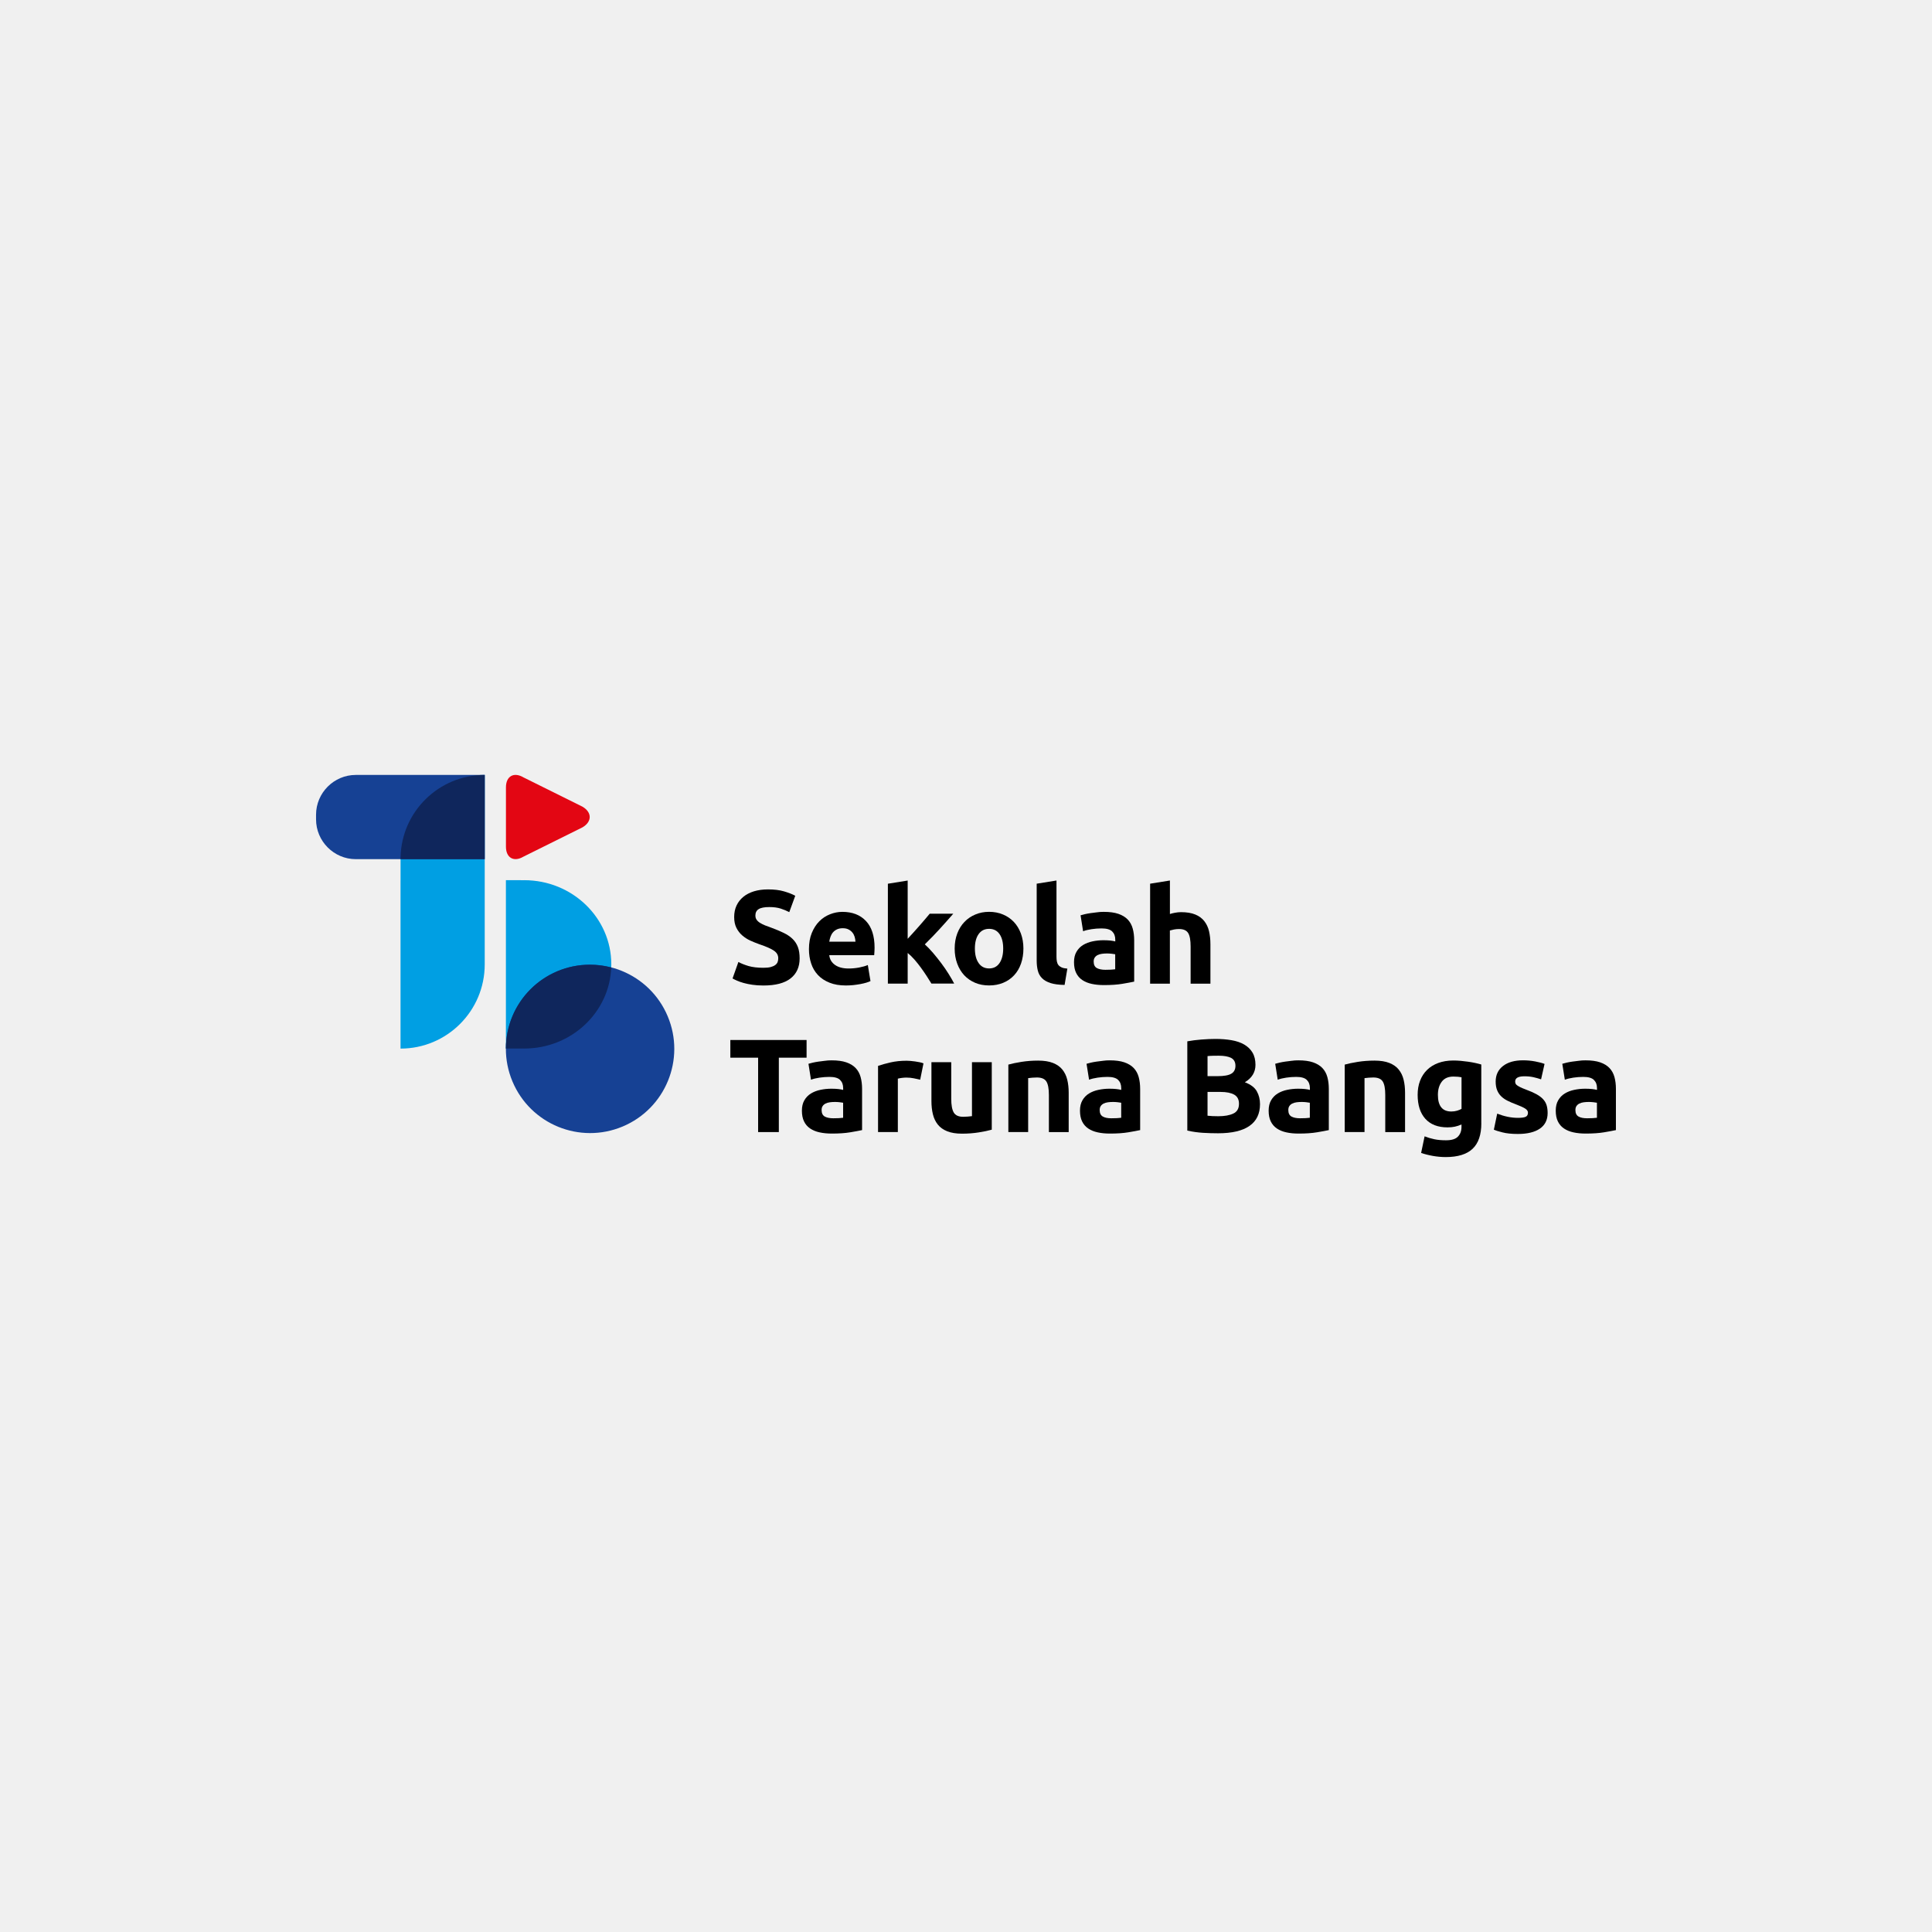
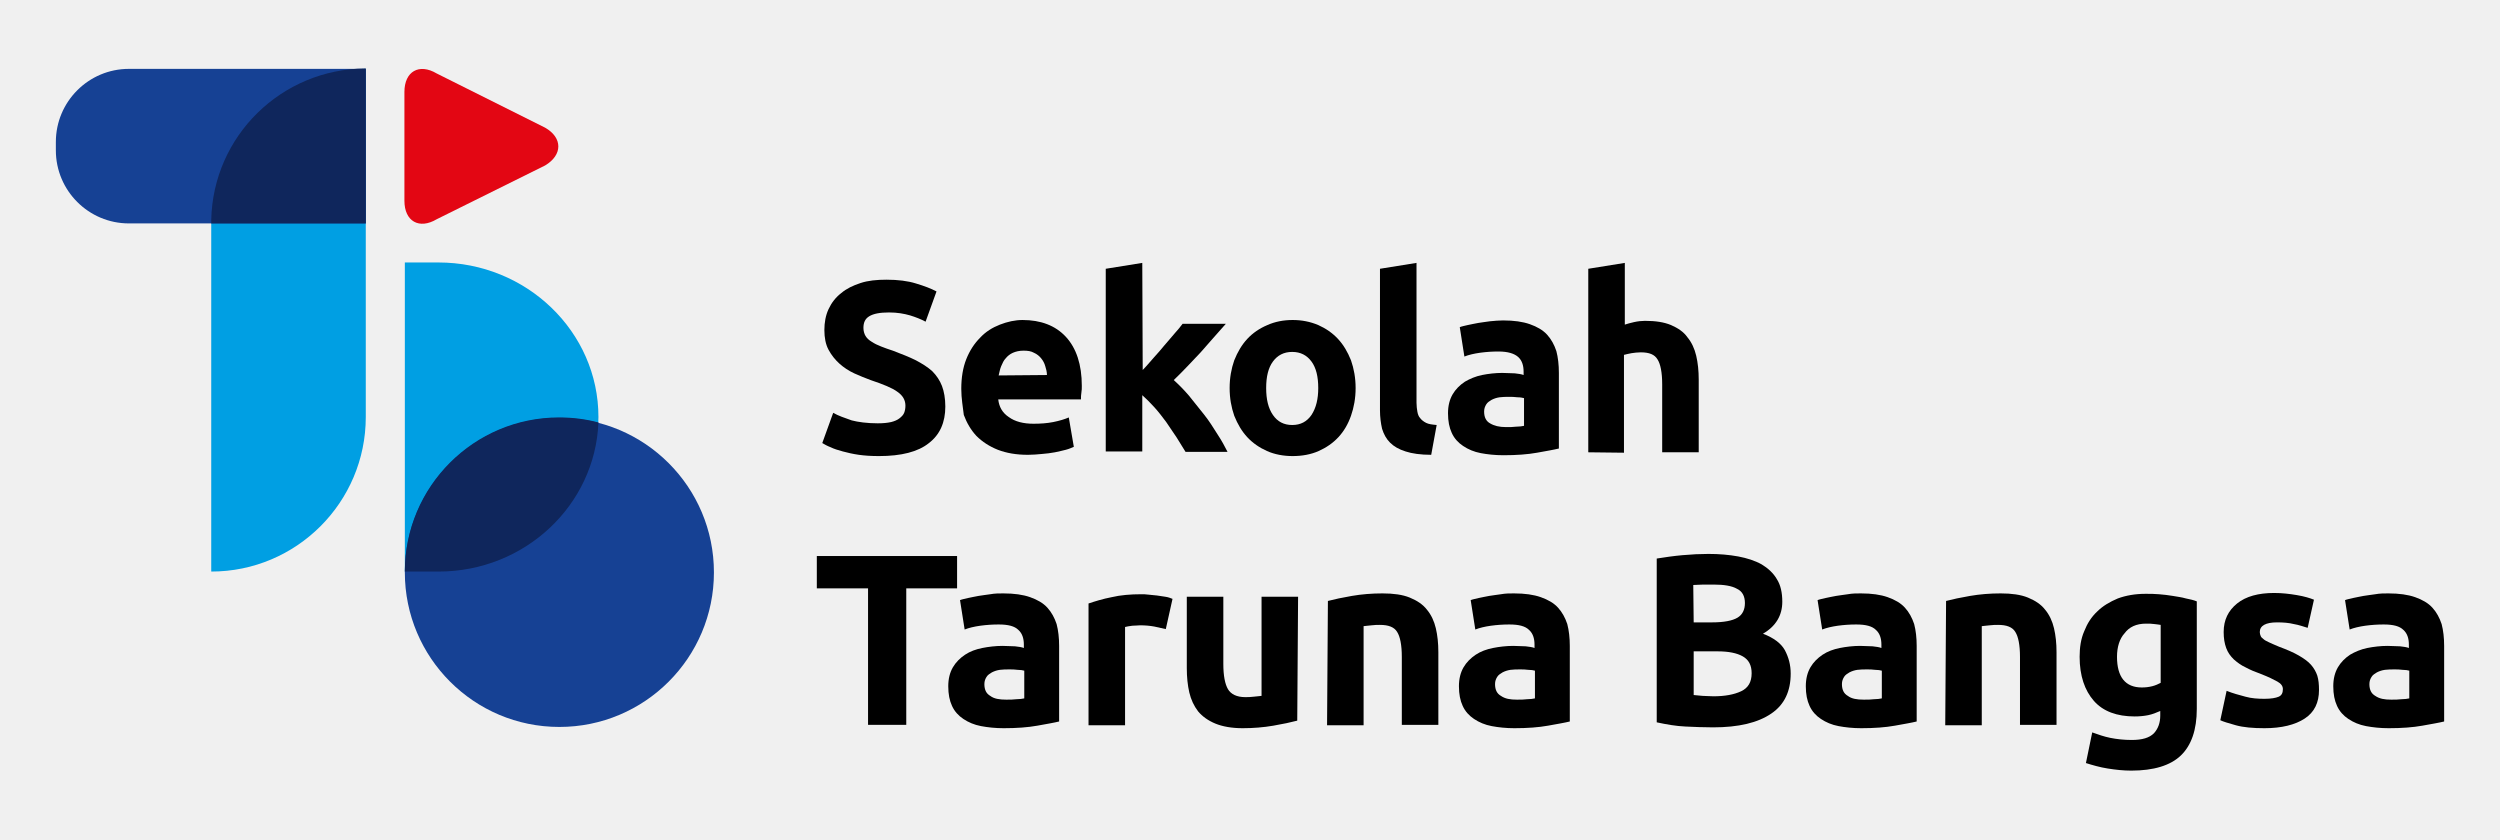
- <svg xmlns="http://www.w3.org/2000/svg" version="1.1" id="Layer_1" x="0px" y="0px" viewBox="0 0 595.28 595.28" style="enable-background:new 0 0 595.28 595.28;" xml:space="preserve">
+ <svg xmlns="http://www.w3.org/2000/svg" version="1.1" id="Layer_1" x="0px" y="0px" viewBox="0 0 595.3 200" style="enable-background:new 0 0 595.3 200;" xml:space="preserve">
  <style type="text/css">
	.st0{fill:#009FE3;}
	.st1{fill:#164194;}
	.st2{fill:#E30613;}
	.st3{fill:#0F265C;}
- 	.st4{fill:#2A2522;}
- 	.st5{fill:#B2B2B2;}
- 	.st6{fill:#4A4A49;}
- 	.st7{fill:#FFFFFF;}
- 	.st8{fill:#D0D0D0;}
- 	.st9{fill:#878787;}
- 	.st10{fill:#FBBA00;}
</style>
  <g>
    <g>
-       <path d="M235.21,298.19c0.9,0,1.65-0.07,2.23-0.22c0.59-0.15,1.06-0.36,1.41-0.62c0.36-0.26,0.6-0.57,0.74-0.92    c0.14-0.35,0.2-0.75,0.2-1.19c0-0.93-0.43-1.7-1.31-2.31c-0.87-0.61-2.37-1.27-4.5-1.99c-0.93-0.33-1.86-0.7-2.78-1.12    c-0.93-0.42-1.76-0.96-2.5-1.6c-0.74-0.64-1.34-1.42-1.8-2.33c-0.46-0.92-0.69-2.03-0.69-3.34s0.24-2.49,0.73-3.54    c0.49-1.05,1.19-1.94,2.09-2.68c0.9-0.74,1.99-1.3,3.27-1.7c1.28-0.39,2.73-0.59,4.34-0.59c1.91,0,3.56,0.2,4.95,0.61    s2.54,0.86,3.44,1.35l-1.84,5.04c-0.79-0.41-1.67-0.77-2.64-1.09c-0.97-0.31-2.14-0.47-3.5-0.47c-1.53,0-2.63,0.21-3.3,0.64    c-0.67,0.42-1,1.07-1,1.95c0,0.52,0.12,0.96,0.37,1.31c0.24,0.35,0.59,0.68,1.04,0.96c0.45,0.28,0.97,0.54,1.55,0.78    c0.59,0.23,1.24,0.47,1.95,0.72c1.47,0.55,2.76,1.08,3.85,1.62c1.09,0.53,2,1.15,2.72,1.86c0.72,0.71,1.26,1.54,1.62,2.5    c0.36,0.95,0.53,2.11,0.53,3.48c0,2.65-0.93,4.7-2.78,6.16c-1.86,1.46-4.65,2.19-8.39,2.19c-1.26,0-2.39-0.08-3.4-0.23    c-1.01-0.15-1.9-0.33-2.68-0.55c-0.78-0.22-1.45-0.45-2.01-0.7c-0.56-0.24-1.03-0.47-1.41-0.69l1.8-5.08    c0.84,0.46,1.89,0.88,3.13,1.25C231.89,298.01,233.42,298.19,235.21,298.19z" />
-       <path d="M249.25,292.46c0-1.91,0.29-3.58,0.88-5.01c0.59-1.43,1.36-2.63,2.31-3.58c0.95-0.96,2.05-1.68,3.3-2.17    c1.24-0.49,2.51-0.74,3.82-0.74c3.06,0,5.47,0.93,7.25,2.81c1.77,1.87,2.66,4.62,2.66,8.25c0,0.35-0.01,0.74-0.04,1.16    c-0.03,0.42-0.05,0.8-0.08,1.13h-13.84c0.14,1.26,0.72,2.25,1.76,2.99c1.04,0.74,2.43,1.11,4.18,1.11c1.12,0,2.22-0.1,3.3-0.31    s1.96-0.46,2.64-0.76l0.82,4.95c-0.33,0.16-0.77,0.33-1.31,0.49c-0.55,0.16-1.15,0.31-1.82,0.43c-0.67,0.12-1.39,0.23-2.15,0.31    c-0.76,0.08-1.53,0.12-2.29,0.12c-1.94,0-3.62-0.28-5.05-0.86c-1.43-0.57-2.62-1.35-3.56-2.35c-0.94-1-1.64-2.18-2.09-3.54    C249.48,295.52,249.25,294.04,249.25,292.46z M263.58,290.13c-0.03-0.52-0.11-1.03-0.26-1.51c-0.15-0.49-0.38-0.93-0.7-1.31    c-0.31-0.38-0.71-0.7-1.19-0.94c-0.48-0.25-1.07-0.37-1.78-0.37c-0.68,0-1.27,0.12-1.76,0.35c-0.49,0.23-0.9,0.54-1.23,0.92    c-0.33,0.38-0.58,0.83-0.76,1.33c-0.18,0.5-0.31,1.02-0.39,1.54H263.58z" />
-       <path d="M279.67,289.26c0.6-0.65,1.22-1.33,1.86-2.04c0.64-0.7,1.26-1.4,1.86-2.09s1.16-1.35,1.7-1.97s0.99-1.16,1.37-1.63h7.26    c-1.45,1.66-2.86,3.25-4.24,4.76c-1.38,1.51-2.89,3.07-4.53,4.68c0.82,0.74,1.66,1.62,2.54,2.64c0.87,1.03,1.72,2.08,2.54,3.18    c0.82,1.09,1.57,2.19,2.25,3.28c0.68,1.09,1.26,2.09,1.72,2.99h-7.01c-0.43-0.71-0.93-1.5-1.49-2.36    c-0.56-0.86-1.15-1.72-1.78-2.58c-0.63-0.86-1.29-1.69-1.98-2.48c-0.7-0.79-1.38-1.46-2.07-2.01v9.44h-6.1v-30.78l6.1-0.98V289.26    z" />
-       <path d="M315.33,292.25c0,1.69-0.25,3.24-0.74,4.65c-0.49,1.41-1.2,2.61-2.13,3.6c-0.93,1-2.04,1.77-3.34,2.31    c-1.3,0.54-2.75,0.82-4.36,0.82c-1.58,0-3.02-0.27-4.32-0.82c-1.3-0.55-2.41-1.32-3.34-2.31c-0.93-1-1.65-2.2-2.17-3.6    c-0.52-1.41-0.78-2.95-0.78-4.65s0.27-3.23,0.8-4.63c0.53-1.39,1.27-2.58,2.21-3.56c0.94-0.99,2.06-1.75,3.36-2.29    c1.3-0.55,2.71-0.82,4.24-0.82c1.55,0,2.98,0.27,4.28,0.82c1.3,0.54,2.41,1.31,3.34,2.29c0.93,0.98,1.65,2.17,2.17,3.56    C315.06,289.02,315.33,290.56,315.33,292.25z M309.1,292.25c0-1.88-0.38-3.36-1.13-4.44s-1.82-1.62-3.21-1.62    c-1.39,0-2.47,0.54-3.23,1.62c-0.77,1.08-1.15,2.56-1.15,4.44c0,1.88,0.38,3.38,1.15,4.48c0.76,1.11,1.84,1.66,3.23,1.66    c1.39,0,2.46-0.55,3.21-1.66S309.1,294.14,309.1,292.25z" />
-       <path d="M328.02,303.47c-1.78-0.03-3.22-0.22-4.32-0.57s-1.98-0.85-2.62-1.49c-0.64-0.64-1.08-1.42-1.31-2.34    c-0.23-0.91-0.35-1.94-0.35-3.09v-23.7l6.1-0.98v23.46c0,0.55,0.04,1.04,0.12,1.47c0.08,0.44,0.24,0.81,0.47,1.11    c0.23,0.3,0.57,0.54,1,0.74c0.43,0.19,1.02,0.31,1.76,0.37L328.02,303.47z" />
-       <path d="M340.09,280.96c1.8,0,3.3,0.2,4.5,0.61c1.2,0.41,2.16,1,2.89,1.76c0.72,0.76,1.23,1.69,1.53,2.78    c0.3,1.09,0.45,2.31,0.45,3.65v12.69c-0.88,0.19-2.09,0.42-3.65,0.68c-1.55,0.26-3.44,0.39-5.65,0.39c-1.39,0-2.65-0.12-3.78-0.37    c-1.13-0.24-2.11-0.65-2.93-1.2c-0.82-0.56-1.45-1.29-1.88-2.19c-0.44-0.9-0.65-2-0.65-3.31c0-1.26,0.25-2.32,0.76-3.19    c0.5-0.87,1.18-1.57,2.03-2.09c0.85-0.52,1.81-0.89,2.91-1.12c1.09-0.23,2.22-0.35,3.4-0.35c0.79,0,1.49,0.04,2.11,0.1    c0.61,0.07,1.11,0.16,1.5,0.27v-0.57c0-1.04-0.31-1.87-0.94-2.5c-0.63-0.63-1.72-0.94-3.28-0.94c-1.04,0-2.06,0.08-3.07,0.23    c-1.01,0.15-1.88,0.36-2.62,0.64l-0.78-4.91c0.35-0.11,0.8-0.23,1.33-0.35c0.53-0.12,1.11-0.23,1.74-0.32    c0.63-0.1,1.29-0.18,1.99-0.25C338.68,280.99,339.38,280.96,340.09,280.96z M340.58,298.81c0.6,0,1.17-0.01,1.72-0.04    c0.54-0.03,0.98-0.07,1.31-0.12v-4.63c-0.25-0.05-0.62-0.11-1.11-0.16c-0.49-0.05-0.94-0.08-1.35-0.08c-0.57,0-1.11,0.03-1.62,0.1    c-0.51,0.07-0.95,0.2-1.33,0.39c-0.38,0.19-0.68,0.45-0.9,0.78c-0.22,0.32-0.32,0.73-0.32,1.23c0,0.96,0.32,1.62,0.96,1.99    C338.58,298.62,339.46,298.81,340.58,298.81z" />
-       <path d="M354.37,303.06v-30.78l6.1-0.98v10.32c0.41-0.14,0.93-0.27,1.58-0.39c0.64-0.12,1.26-0.18,1.86-0.18    c1.74,0,3.2,0.24,4.36,0.72c1.16,0.48,2.09,1.15,2.78,2.03c0.69,0.88,1.19,1.91,1.47,3.11c0.28,1.2,0.43,2.54,0.43,4.01v12.16    h-6.1v-11.42c0-1.97-0.25-3.36-0.76-4.18c-0.51-0.82-1.44-1.23-2.81-1.23c-0.54,0-1.06,0.05-1.53,0.14    c-0.48,0.1-0.91,0.2-1.29,0.31v16.38H354.37z" />
-       <path d="M248.52,320.44v5.45h-8.55v22.92h-6.38v-22.92h-8.56v-5.45H248.52z" />
-       <path d="M256.25,326.71c1.8,0,3.3,0.2,4.5,0.61c1.2,0.41,2.16,1,2.89,1.76c0.72,0.76,1.23,1.69,1.53,2.78    c0.3,1.09,0.45,2.31,0.45,3.65v12.69c-0.88,0.19-2.09,0.42-3.65,0.68c-1.55,0.26-3.44,0.39-5.65,0.39c-1.39,0-2.65-0.12-3.78-0.37    c-1.13-0.24-2.11-0.65-2.93-1.2c-0.82-0.56-1.45-1.29-1.88-2.19c-0.44-0.9-0.65-2-0.65-3.31c0-1.26,0.25-2.32,0.76-3.19    c0.5-0.87,1.18-1.57,2.03-2.09c0.85-0.52,1.81-0.89,2.91-1.12c1.09-0.23,2.22-0.35,3.4-0.35c0.79,0,1.49,0.04,2.11,0.1    c0.61,0.07,1.11,0.16,1.5,0.27v-0.57c0-1.04-0.31-1.87-0.94-2.5c-0.63-0.63-1.72-0.94-3.28-0.94c-1.04,0-2.06,0.08-3.07,0.23    s-1.88,0.36-2.62,0.64l-0.78-4.91c0.35-0.11,0.8-0.23,1.33-0.35c0.53-0.12,1.11-0.23,1.74-0.32c0.63-0.1,1.29-0.18,1.99-0.25    C254.84,326.74,255.54,326.71,256.25,326.71z M256.75,344.56c0.6,0,1.17-0.01,1.72-0.04c0.54-0.03,0.98-0.07,1.31-0.12v-4.63    c-0.25-0.05-0.62-0.11-1.11-0.16c-0.49-0.05-0.94-0.08-1.35-0.08c-0.57,0-1.11,0.03-1.62,0.1c-0.51,0.07-0.95,0.2-1.33,0.39    c-0.38,0.19-0.68,0.45-0.9,0.78c-0.22,0.32-0.32,0.73-0.32,1.23c0,0.96,0.32,1.62,0.96,1.99    C254.75,344.37,255.63,344.56,256.75,344.56z" />
-       <path d="M283.52,332.68c-0.55-0.14-1.19-0.28-1.92-0.43c-0.74-0.15-1.53-0.23-2.38-0.23c-0.38,0-0.84,0.04-1.37,0.1    c-0.53,0.07-0.93,0.15-1.21,0.23v16.46h-6.1v-20.39c1.09-0.38,2.38-0.74,3.87-1.08c1.49-0.34,3.15-0.51,4.97-0.51    c0.33,0,0.72,0.02,1.19,0.06c0.46,0.04,0.93,0.09,1.39,0.16c0.47,0.07,0.93,0.15,1.39,0.24c0.46,0.09,0.86,0.21,1.19,0.35    L283.52,332.68z" />
-       <path d="M305.58,348.07c-1.04,0.3-2.37,0.58-4.01,0.84s-3.36,0.39-5.16,0.39c-1.83,0-3.35-0.25-4.57-0.74    c-1.22-0.49-2.18-1.18-2.89-2.07c-0.71-0.89-1.21-1.94-1.51-3.17c-0.3-1.23-0.45-2.58-0.45-4.05v-12h6.1v11.26    c0,1.96,0.26,3.38,0.78,4.26c0.52,0.88,1.49,1.31,2.91,1.31c0.43,0,0.9-0.02,1.39-0.06c0.49-0.04,0.93-0.09,1.31-0.14v-16.62h6.1    V348.07z" />
-       <path d="M310.7,328.02c1.04-0.3,2.38-0.58,4.01-0.84c1.64-0.26,3.36-0.39,5.16-0.39c1.82,0,3.35,0.24,4.56,0.72    c1.22,0.48,2.18,1.15,2.89,2.03c0.71,0.88,1.22,1.91,1.51,3.11c0.3,1.2,0.45,2.54,0.45,4.01v12.16h-6.1v-11.42    c0-1.97-0.26-3.36-0.78-4.18c-0.52-0.82-1.49-1.23-2.91-1.23c-0.44,0-0.9,0.02-1.39,0.06c-0.49,0.04-0.93,0.09-1.31,0.14v16.62    h-6.1V328.02z" />
-       <path d="M341.93,326.71c1.8,0,3.3,0.2,4.5,0.61c1.2,0.41,2.16,1,2.89,1.76c0.72,0.76,1.23,1.69,1.53,2.78    c0.3,1.09,0.45,2.31,0.45,3.65v12.69c-0.88,0.19-2.09,0.42-3.65,0.68c-1.55,0.26-3.44,0.39-5.65,0.39c-1.39,0-2.65-0.12-3.78-0.37    c-1.13-0.24-2.11-0.65-2.93-1.2c-0.82-0.56-1.45-1.29-1.88-2.19c-0.44-0.9-0.65-2-0.65-3.31c0-1.26,0.25-2.32,0.76-3.19    c0.5-0.87,1.18-1.57,2.03-2.09c0.85-0.52,1.81-0.89,2.91-1.12c1.09-0.23,2.22-0.35,3.4-0.35c0.79,0,1.49,0.04,2.11,0.1    c0.61,0.07,1.11,0.16,1.5,0.27v-0.57c0-1.04-0.31-1.87-0.94-2.5c-0.63-0.63-1.72-0.94-3.28-0.94c-1.04,0-2.06,0.08-3.07,0.23    c-1.01,0.15-1.88,0.36-2.62,0.64l-0.78-4.91c0.35-0.11,0.8-0.23,1.33-0.35c0.53-0.12,1.11-0.23,1.74-0.32    c0.63-0.1,1.29-0.18,1.99-0.25C340.52,326.74,341.22,326.71,341.93,326.71z M342.43,344.56c0.6,0,1.17-0.01,1.72-0.04    c0.54-0.03,0.98-0.07,1.31-0.12v-4.63c-0.25-0.05-0.62-0.11-1.11-0.16c-0.49-0.05-0.94-0.08-1.35-0.08c-0.57,0-1.11,0.03-1.62,0.1    c-0.51,0.07-0.95,0.2-1.33,0.39c-0.38,0.19-0.68,0.45-0.9,0.78c-0.22,0.32-0.32,0.73-0.32,1.23c0,0.96,0.32,1.62,0.96,1.99    S341.3,344.56,342.43,344.56z" />
-       <path d="M375.29,349.18c-1.55,0-3.1-0.05-4.65-0.14c-1.54-0.1-3.15-0.32-4.81-0.68v-27.51c1.31-0.24,2.74-0.43,4.3-0.55    c1.55-0.12,3-0.19,4.34-0.19c1.8,0,3.46,0.13,4.97,0.39c1.51,0.26,2.82,0.7,3.91,1.33c1.09,0.63,1.95,1.46,2.56,2.48    s0.92,2.28,0.92,3.79c0,2.26-1.09,4.05-3.27,5.36c1.8,0.68,3.03,1.61,3.68,2.78c0.66,1.17,0.99,2.5,0.99,3.97    c0,2.97-1.09,5.21-3.26,6.71C382.8,348.43,379.58,349.18,375.29,349.18z M372.06,331.58h3.11c1.96,0,3.37-0.25,4.22-0.76    c0.85-0.5,1.27-1.31,1.27-2.43c0-1.15-0.44-1.95-1.31-2.42c-0.88-0.46-2.16-0.69-3.85-0.69c-0.54,0-1.13,0.01-1.76,0.02    c-0.63,0.01-1.19,0.05-1.68,0.1V331.58z M372.06,336.45v7.32c0.46,0.05,0.97,0.1,1.51,0.12c0.55,0.03,1.15,0.04,1.8,0.04    c1.91,0,3.45-0.27,4.62-0.82c1.18-0.55,1.76-1.55,1.76-3.03c0-1.31-0.49-2.24-1.47-2.8c-0.99-0.56-2.39-0.84-4.22-0.84H372.06z" />
-       <path d="M400.06,326.71c1.8,0,3.3,0.2,4.5,0.61c1.2,0.41,2.16,1,2.89,1.76c0.72,0.76,1.23,1.69,1.53,2.78    c0.3,1.09,0.45,2.31,0.45,3.65v12.69c-0.88,0.19-2.09,0.42-3.65,0.68c-1.55,0.26-3.44,0.39-5.65,0.39c-1.39,0-2.65-0.12-3.78-0.37    c-1.13-0.24-2.11-0.65-2.93-1.2c-0.82-0.56-1.45-1.29-1.88-2.19c-0.44-0.9-0.65-2-0.65-3.31c0-1.26,0.25-2.32,0.76-3.19    c0.5-0.87,1.18-1.57,2.03-2.09c0.85-0.52,1.81-0.89,2.91-1.12c1.09-0.23,2.22-0.35,3.4-0.35c0.79,0,1.49,0.04,2.11,0.1    c0.61,0.07,1.11,0.16,1.5,0.27v-0.57c0-1.04-0.31-1.87-0.94-2.5c-0.63-0.63-1.72-0.94-3.28-0.94c-1.04,0-2.06,0.08-3.07,0.23    c-1.01,0.15-1.88,0.36-2.62,0.64l-0.78-4.91c0.35-0.11,0.8-0.23,1.33-0.35c0.53-0.12,1.11-0.23,1.74-0.32    c0.63-0.1,1.29-0.18,1.99-0.25C398.65,326.74,399.35,326.71,400.06,326.71z M400.55,344.56c0.6,0,1.17-0.01,1.72-0.04    c0.54-0.03,0.98-0.07,1.31-0.12v-4.63c-0.25-0.05-0.62-0.11-1.11-0.16c-0.49-0.05-0.94-0.08-1.35-0.08c-0.57,0-1.11,0.03-1.62,0.1    c-0.51,0.07-0.95,0.2-1.33,0.39c-0.38,0.19-0.68,0.45-0.9,0.78c-0.22,0.32-0.32,0.73-0.32,1.23c0,0.96,0.32,1.62,0.96,1.99    C398.55,344.37,399.43,344.56,400.55,344.56z" />
-       <path d="M414.34,328.02c1.04-0.3,2.38-0.58,4.01-0.84c1.64-0.26,3.36-0.39,5.16-0.39c1.82,0,3.35,0.24,4.56,0.72    c1.22,0.48,2.18,1.15,2.89,2.03c0.71,0.88,1.22,1.91,1.51,3.11c0.3,1.2,0.45,2.54,0.45,4.01v12.16h-6.1v-11.42    c0-1.97-0.26-3.36-0.78-4.18c-0.52-0.82-1.49-1.23-2.91-1.23c-0.44,0-0.9,0.02-1.39,0.06c-0.49,0.04-0.93,0.09-1.31,0.14v16.62    h-6.1V328.02z" />
-       <path d="M456.42,346.11c0,3.52-0.89,6.13-2.68,7.84c-1.79,1.7-4.55,2.56-8.29,2.56c-1.31,0-2.62-0.12-3.93-0.35    c-1.31-0.23-2.53-0.54-3.65-0.92l1.07-5.12c0.96,0.38,1.96,0.68,3.01,0.9c1.05,0.22,2.24,0.32,3.58,0.32    c1.74,0,2.98-0.38,3.7-1.15c0.72-0.76,1.08-1.74,1.08-2.95v-0.78c-0.65,0.3-1.33,0.53-2.03,0.68c-0.7,0.15-1.45,0.22-2.27,0.22    c-2.97,0-5.25-0.88-6.84-2.64c-1.58-1.76-2.37-4.22-2.37-7.39c0-1.58,0.24-3.02,0.74-4.32c0.49-1.3,1.21-2.41,2.15-3.34    c0.94-0.93,2.09-1.64,3.46-2.15c1.36-0.5,2.91-0.76,4.63-0.76c0.74,0,1.49,0.03,2.27,0.1c0.78,0.07,1.55,0.16,2.31,0.27    c0.76,0.11,1.49,0.24,2.19,0.39s1.32,0.31,1.86,0.47V346.11z M443.04,337.35c0,3.41,1.38,5.12,4.13,5.12    c0.63,0,1.22-0.08,1.76-0.24c0.54-0.16,1.01-0.35,1.39-0.57v-9.74c-0.3-0.05-0.65-0.1-1.07-0.15c-0.41-0.04-0.89-0.06-1.43-0.06    c-1.61,0-2.81,0.53-3.6,1.59S443.04,335.71,443.04,337.35z" />
-       <path d="M467.72,344.43c1.12,0,1.91-0.11,2.37-0.33c0.46-0.22,0.7-0.64,0.7-1.27c0-0.49-0.3-0.92-0.9-1.29    c-0.6-0.37-1.51-0.78-2.74-1.25c-0.96-0.35-1.82-0.72-2.6-1.11c-0.78-0.38-1.44-0.84-1.99-1.37c-0.55-0.53-0.97-1.16-1.27-1.9    c-0.3-0.74-0.45-1.62-0.45-2.66c0-2.02,0.75-3.62,2.25-4.79c1.5-1.17,3.56-1.76,6.18-1.76c1.31,0,2.57,0.12,3.77,0.35    c1.2,0.23,2.16,0.48,2.86,0.76l-1.07,4.75c-0.71-0.24-1.48-0.46-2.31-0.65c-0.83-0.19-1.77-0.29-2.81-0.29    c-1.91,0-2.86,0.53-2.86,1.6c0,0.24,0.04,0.46,0.12,0.65c0.08,0.19,0.24,0.38,0.49,0.55c0.24,0.18,0.58,0.37,1,0.58    c0.42,0.21,0.96,0.43,1.62,0.68c1.34,0.49,2.44,0.98,3.32,1.46c0.87,0.48,1.56,1,2.07,1.56c0.51,0.56,0.86,1.18,1.07,1.86    c0.2,0.68,0.31,1.47,0.31,2.37c0,2.12-0.8,3.73-2.39,4.82c-1.6,1.09-3.85,1.64-6.77,1.64c-1.91,0-3.5-0.16-4.77-0.49    c-1.27-0.32-2.15-0.6-2.64-0.82l1.03-4.95c1.04,0.41,2.1,0.73,3.19,0.96C465.58,344.32,466.66,344.43,467.72,344.43z" />
-       <path d="M488.52,326.71c1.8,0,3.3,0.2,4.5,0.61c1.2,0.41,2.16,1,2.89,1.76c0.72,0.76,1.23,1.69,1.53,2.78    c0.3,1.09,0.45,2.31,0.45,3.65v12.69c-0.88,0.19-2.09,0.42-3.65,0.68c-1.55,0.26-3.44,0.39-5.65,0.39c-1.39,0-2.65-0.12-3.78-0.37    c-1.13-0.24-2.11-0.65-2.93-1.2c-0.82-0.56-1.45-1.29-1.88-2.19c-0.44-0.9-0.65-2-0.65-3.31c0-1.26,0.25-2.32,0.76-3.19    c0.5-0.87,1.18-1.57,2.03-2.09c0.85-0.52,1.81-0.89,2.91-1.12c1.09-0.23,2.22-0.35,3.4-0.35c0.79,0,1.49,0.04,2.11,0.1    c0.61,0.07,1.11,0.16,1.5,0.27v-0.57c0-1.04-0.31-1.87-0.94-2.5c-0.63-0.63-1.72-0.94-3.28-0.94c-1.04,0-2.06,0.08-3.07,0.23    c-1.01,0.15-1.88,0.36-2.62,0.64l-0.78-4.91c0.35-0.11,0.8-0.23,1.33-0.35c0.53-0.12,1.11-0.23,1.74-0.32    c0.63-0.1,1.29-0.18,1.99-0.25C487.11,326.74,487.81,326.71,488.52,326.71z M489.01,344.56c0.6,0,1.17-0.01,1.72-0.04    c0.54-0.03,0.98-0.07,1.31-0.12v-4.63c-0.25-0.05-0.62-0.11-1.11-0.16c-0.49-0.05-0.94-0.08-1.35-0.08c-0.57,0-1.11,0.03-1.62,0.1    c-0.51,0.07-0.95,0.2-1.33,0.39c-0.38,0.19-0.68,0.45-0.9,0.78c-0.22,0.32-0.32,0.73-0.32,1.23c0,0.96,0.32,1.62,0.96,1.99    S487.89,344.56,489.01,344.56z" />
+       <path d="M209,100.8c1.3,0,2.3-0.1,3.2-0.3c0.8-0.2,1.5-0.5,2-0.9s0.9-0.8,1.1-1.3c0.2-0.5,0.3-1.1,0.3-1.7c0-1.3-0.6-2.4-1.9-3.3    c-1.2-0.9-3.4-1.8-6.4-2.8c-1.3-0.5-2.6-1-3.9-1.6c-1.3-0.6-2.5-1.4-3.5-2.3s-1.9-2-2.6-3.3c-0.7-1.3-1-2.9-1-4.7s0.3-3.5,1-5    s1.7-2.8,3-3.8c1.3-1.1,2.8-1.8,4.6-2.4s3.9-0.8,6.2-0.8c2.7,0,5.1,0.3,7,0.9c2,0.6,3.6,1.2,4.9,1.9l-2.6,7.2    c-1.1-0.6-2.4-1.1-3.7-1.5c-1.4-0.4-3-0.7-5-0.7c-2.2,0-3.7,0.3-4.7,0.9s-1.4,1.5-1.4,2.8c0,0.7,0.2,1.4,0.5,1.9s0.8,1,1.5,1.4    c0.6,0.4,1.4,0.8,2.2,1.1c0.8,0.3,1.8,0.7,2.8,1c2.1,0.8,3.9,1.5,5.5,2.3c1.5,0.8,2.8,1.6,3.9,2.6c1,1,1.8,2.2,2.3,3.5    s0.8,3,0.8,4.9c0,3.8-1.3,6.7-3.9,8.7c-2.6,2.1-6.6,3.1-11.9,3.1c-1.8,0-3.4-0.1-4.8-0.3c-1.4-0.2-2.7-0.5-3.8-0.8s-2.1-0.6-2.9-1    c-0.8-0.3-1.5-0.7-2-1l2.6-7.2c1.2,0.7,2.7,1.2,4.4,1.8C204.3,100.5,206.5,100.8,209,100.8z" />
+       <path d="M228.9,92.6c0-2.7,0.4-5.1,1.2-7.1s1.9-3.7,3.3-5.1c1.3-1.4,2.9-2.4,4.7-3.1s3.6-1.1,5.4-1.1c4.3,0,7.8,1.3,10.3,4    s3.8,6.6,3.8,11.7c0,0.5,0,1.1-0.1,1.6s-0.1,1.1-0.1,1.6h-19.7c0.2,1.8,1,3.2,2.5,4.2c1.5,1.1,3.5,1.6,5.9,1.6    c1.6,0,3.2-0.1,4.7-0.4s2.8-0.7,3.7-1.1l1.2,7c-0.5,0.2-1.1,0.5-1.9,0.7c-0.8,0.2-1.6,0.4-2.6,0.6s-2,0.3-3.1,0.4    s-2.2,0.2-3.3,0.2c-2.8,0-5.1-0.4-7.2-1.2c-2-0.8-3.7-1.9-5.1-3.3c-1.3-1.4-2.3-3.1-3-5C229.3,97,228.9,94.9,228.9,92.6z     M249.3,89.3c0-0.7-0.2-1.5-0.4-2.1c-0.2-0.7-0.5-1.3-1-1.9c-0.4-0.5-1-1-1.7-1.3c-0.7-0.4-1.5-0.5-2.5-0.5s-1.8,0.2-2.5,0.5    s-1.3,0.8-1.7,1.3c-0.5,0.5-0.8,1.2-1.1,1.9c-0.3,0.7-0.4,1.4-0.6,2.2L249.3,89.3L249.3,89.3z" />
+       <path d="M272.1,88.1c0.9-0.9,1.7-1.9,2.6-2.9s1.8-2,2.6-3c0.9-1,1.6-1.9,2.4-2.8s1.4-1.6,1.9-2.3h10.3c-2.1,2.4-4.1,4.6-6,6.8    c-2,2.1-4.1,4.4-6.4,6.6c1.2,1.1,2.4,2.3,3.6,3.7c1.2,1.5,2.4,3,3.6,4.5s2.2,3.1,3.2,4.7c1,1.5,1.8,3,2.4,4.2h-10    c-0.6-1-1.3-2.1-2.1-3.4c-0.8-1.2-1.6-2.4-2.5-3.7c-0.9-1.2-1.8-2.4-2.8-3.5s-2-2.1-2.9-2.9v13.4h-8.7V64l8.7-1.4L272.1,88.1    L272.1,88.1z" />
+       <path d="M322.8,92.4c0,2.4-0.4,4.6-1.1,6.6s-1.7,3.7-3,5.1s-2.9,2.5-4.7,3.3s-3.9,1.2-6.2,1.2c-2.2,0-4.3-0.4-6.1-1.2    c-1.8-0.8-3.4-1.9-4.7-3.3c-1.3-1.4-2.3-3.1-3.1-5.1c-0.7-2-1.1-4.2-1.1-6.6s0.4-4.6,1.1-6.6c0.8-2,1.8-3.7,3.1-5.1    c1.3-1.4,2.9-2.5,4.8-3.3c1.8-0.8,3.8-1.2,6-1.2s4.2,0.4,6.1,1.2c1.8,0.8,3.4,1.9,4.7,3.3c1.3,1.4,2.3,3.1,3.1,5.1    C322.4,87.8,322.8,90,322.8,92.4z M313.9,92.4c0-2.7-0.5-4.8-1.6-6.3s-2.6-2.3-4.6-2.3s-3.5,0.8-4.6,2.3s-1.6,3.6-1.6,6.3    s0.5,4.8,1.6,6.4s2.6,2.4,4.6,2.4s3.5-0.8,4.6-2.4C313.4,97.1,313.9,95,313.9,92.4z" />
+       <path d="M340.8,108.3c-2.5,0-4.6-0.3-6.1-0.8c-1.6-0.5-2.8-1.2-3.7-2.1c-0.9-0.9-1.5-2-1.9-3.3c-0.3-1.3-0.5-2.8-0.5-4.4V64    l8.7-1.4v33.3c0,0.8,0.1,1.5,0.2,2.1s0.3,1.2,0.7,1.6c0.3,0.4,0.8,0.8,1.4,1.1c0.6,0.3,1.4,0.4,2.5,0.5L340.8,108.3z" />
+       <path d="M357.9,76.3c2.6,0,4.7,0.3,6.4,0.9c1.7,0.6,3.1,1.4,4.1,2.5s1.7,2.4,2.2,3.9c0.4,1.5,0.6,3.3,0.6,5.2v18    c-1.2,0.3-3,0.6-5.2,1s-4.9,0.6-8,0.6c-2,0-3.8-0.2-5.4-0.5s-3-0.9-4.2-1.7c-1.2-0.8-2.1-1.8-2.7-3.1c-0.6-1.3-0.9-2.8-0.9-4.7    c0-1.8,0.4-3.3,1.1-4.5s1.7-2.2,2.9-3c1.2-0.7,2.6-1.3,4.1-1.6c1.5-0.3,3.2-0.5,4.8-0.5c1.1,0,2.1,0.1,3,0.1    c0.9,0.1,1.6,0.2,2.1,0.4v-0.8c0-1.5-0.4-2.7-1.3-3.5s-2.4-1.3-4.7-1.3c-1.5,0-2.9,0.1-4.4,0.3c-1.4,0.2-2.7,0.5-3.7,0.9l-1.1-7    c0.5-0.2,1.1-0.3,1.9-0.5s1.6-0.3,2.5-0.5c0.9-0.1,1.8-0.3,2.8-0.4C355.9,76.4,356.9,76.3,357.9,76.3z M358.6,101.7    c0.9,0,1.7,0,2.4-0.1c0.8,0,1.4-0.1,1.9-0.2v-6.6c-0.4-0.1-0.9-0.2-1.6-0.2c-0.7-0.1-1.3-0.1-1.9-0.1c-0.8,0-1.6,0-2.3,0.1    s-1.3,0.3-1.9,0.6c-0.5,0.3-1,0.6-1.3,1.1s-0.5,1-0.5,1.7c0,1.4,0.5,2.3,1.4,2.8C355.8,101.4,357,101.7,358.6,101.7z" />
+       <path d="M378.2,107.7V64l8.7-1.4v14.7c0.6-0.2,1.3-0.4,2.2-0.6c0.9-0.2,1.8-0.3,2.6-0.3c2.5,0,4.5,0.3,6.2,1    c1.6,0.7,3,1.6,3.9,2.9c1,1.2,1.7,2.7,2.1,4.4c0.4,1.7,0.6,3.6,0.6,5.7v17.3h-8.7V91.5c0-2.8-0.4-4.8-1.1-5.9    c-0.7-1.2-2-1.7-4-1.7c-0.8,0-1.5,0.1-2.2,0.2s-1.3,0.3-1.8,0.4v23.3L378.2,107.7L378.2,107.7z" />
+       <path d="M227.9,132.4v7.7h-12.1v32.5h-9.1v-32.5h-12.2v-7.7H227.9z" />
+       <path d="M238.9,141.3c2.6,0,4.7,0.3,6.4,0.9c1.7,0.6,3.1,1.4,4.1,2.5s1.7,2.4,2.2,3.9c0.4,1.5,0.6,3.3,0.6,5.2v18    c-1.2,0.3-3,0.6-5.2,1s-4.9,0.6-8,0.6c-2,0-3.8-0.2-5.4-0.5c-1.6-0.3-3-0.9-4.2-1.7s-2.1-1.8-2.7-3.1c-0.6-1.3-0.9-2.8-0.9-4.7    c0-1.8,0.4-3.3,1.1-4.5c0.7-1.2,1.7-2.2,2.9-3s2.6-1.3,4.1-1.6s3.2-0.5,4.8-0.5c1.1,0,2.1,0.1,3,0.1c0.9,0.1,1.6,0.2,2.1,0.4v-0.8    c0-1.5-0.4-2.7-1.3-3.5c-0.9-0.9-2.4-1.3-4.7-1.3c-1.5,0-2.9,0.1-4.4,0.3c-1.4,0.2-2.7,0.5-3.7,0.9l-1.1-7    c0.5-0.2,1.1-0.3,1.9-0.5s1.6-0.3,2.5-0.5c0.9-0.1,1.8-0.3,2.8-0.4C236.9,141.3,237.9,141.3,238.9,141.3z M239.6,166.6    c0.9,0,1.7,0,2.4-0.1c0.8,0,1.4-0.1,1.9-0.2v-6.6c-0.4-0.1-0.9-0.2-1.6-0.2c-0.7-0.1-1.3-0.1-1.9-0.1c-0.8,0-1.6,0-2.3,0.1    s-1.3,0.3-1.9,0.6c-0.5,0.3-1,0.6-1.3,1.1s-0.5,1-0.5,1.7c0,1.4,0.5,2.3,1.4,2.8C236.7,166.4,238,166.6,239.6,166.6z" />
+       <path d="M277.6,149.8c-0.8-0.2-1.7-0.4-2.7-0.6c-1.1-0.2-2.2-0.3-3.4-0.3c-0.5,0-1.2,0.1-1.9,0.1c-0.8,0.1-1.3,0.2-1.7,0.3v23.4    h-8.7v-29c1.5-0.5,3.4-1.1,5.5-1.5c2.1-0.5,4.5-0.7,7.1-0.7c0.5,0,1,0,1.7,0.1s1.3,0.1,2,0.2c0.7,0.1,1.3,0.2,2,0.3    s1.2,0.3,1.7,0.5L277.6,149.8z" />
+       <path d="M308.9,171.6c-1.5,0.4-3.4,0.8-5.7,1.2c-2.3,0.4-4.8,0.6-7.3,0.6c-2.6,0-4.8-0.4-6.5-1.1c-1.7-0.7-3.1-1.7-4.1-2.9    c-1-1.3-1.7-2.8-2.1-4.5s-0.6-3.7-0.6-5.8v-17h8.7v16c0,2.8,0.4,4.8,1.1,6s2.1,1.9,4.1,1.9c0.6,0,1.3,0,2-0.1s1.3-0.1,1.9-0.2    v-23.6h8.7L308.9,171.6L308.9,171.6z" />
+       <path d="M316.2,143.1c1.5-0.4,3.4-0.8,5.7-1.2c2.3-0.4,4.8-0.6,7.3-0.6c2.6,0,4.8,0.3,6.5,1s3.1,1.6,4.1,2.9    c1,1.2,1.7,2.7,2.1,4.4s0.6,3.6,0.6,5.7v17.3h-8.7v-16.2c0-2.8-0.4-4.8-1.1-5.9c-0.7-1.2-2.1-1.7-4.1-1.7c-0.6,0-1.3,0-2,0.1    s-1.3,0.1-1.9,0.2v23.6H316L316.2,143.1L316.2,143.1z" />
+       <path d="M360.5,141.3c2.6,0,4.7,0.3,6.4,0.9c1.7,0.6,3.1,1.4,4.1,2.5s1.7,2.4,2.2,3.9c0.4,1.5,0.6,3.3,0.6,5.2v18    c-1.2,0.3-3,0.6-5.2,1s-4.9,0.6-8,0.6c-2,0-3.8-0.2-5.4-0.5s-3-0.9-4.2-1.7s-2.1-1.8-2.7-3.1s-0.9-2.8-0.9-4.7    c0-1.8,0.4-3.3,1.1-4.5s1.7-2.2,2.9-3s2.6-1.3,4.1-1.6s3.2-0.5,4.8-0.5c1.1,0,2.1,0.1,3,0.1c0.9,0.1,1.6,0.2,2.1,0.4v-0.8    c0-1.5-0.4-2.7-1.3-3.5c-0.9-0.9-2.4-1.3-4.7-1.3c-1.5,0-2.9,0.1-4.4,0.3c-1.4,0.2-2.7,0.5-3.7,0.9l-1.1-7    c0.5-0.2,1.1-0.3,1.9-0.5s1.6-0.3,2.5-0.5c0.9-0.1,1.8-0.3,2.8-0.4C358.5,141.3,359.5,141.3,360.5,141.3z M361.2,166.6    c0.9,0,1.7,0,2.4-0.1c0.8,0,1.4-0.1,1.9-0.2v-6.6c-0.4-0.1-0.9-0.2-1.6-0.2c-0.7-0.1-1.3-0.1-1.9-0.1c-0.8,0-1.6,0-2.3,0.1    s-1.3,0.3-1.9,0.6c-0.5,0.3-1,0.6-1.3,1.1s-0.5,1-0.5,1.7c0,1.4,0.5,2.3,1.4,2.8C358.4,166.4,359.6,166.6,361.2,166.6z" />
+       <path d="M407.9,173.2c-2.2,0-4.4-0.1-6.6-0.2c-2.2-0.1-4.5-0.5-6.8-1v-39c1.9-0.3,3.9-0.6,6.1-0.8s4.3-0.3,6.2-0.3    c2.6,0,4.9,0.2,7.1,0.6c2.1,0.4,4,1,5.6,1.9c1.5,0.9,2.8,2.1,3.6,3.5c0.9,1.4,1.3,3.2,1.3,5.4c0,3.2-1.5,5.8-4.6,7.6    c2.6,1,4.3,2.3,5.2,3.9c0.9,1.7,1.4,3.5,1.4,5.6c0,4.2-1.5,7.4-4.6,9.5C418.6,172.1,414,173.2,407.9,173.2z M403.3,148.2h4.4    c2.8,0,4.8-0.4,6-1.1c1.2-0.7,1.8-1.9,1.8-3.5s-0.6-2.8-1.9-3.4c-1.2-0.7-3.1-1-5.5-1c-0.8,0-1.6,0-2.5,0s-1.7,0.1-2.4,0.1    L403.3,148.2L403.3,148.2z M403.3,155.1v10.4c0.7,0.1,1.4,0.1,2.1,0.2c0.8,0,1.6,0.1,2.6,0.1c2.7,0,4.9-0.4,6.6-1.2    s2.5-2.2,2.5-4.3c0-1.9-0.7-3.2-2.1-4s-3.4-1.2-6-1.2H403.3L403.3,155.1z" />
+       <path d="M443.1,141.3c2.6,0,4.7,0.3,6.4,0.9c1.7,0.6,3.1,1.4,4.1,2.5s1.7,2.4,2.2,3.9c0.4,1.5,0.6,3.3,0.6,5.2v18    c-1.2,0.3-3,0.6-5.2,1s-4.9,0.6-8,0.6c-2,0-3.8-0.2-5.4-0.5s-3-0.9-4.2-1.7s-2.1-1.8-2.7-3.1s-0.9-2.8-0.9-4.7    c0-1.8,0.4-3.3,1.1-4.5s1.7-2.2,2.9-3s2.6-1.3,4.1-1.6s3.2-0.5,4.8-0.5c1.1,0,2.1,0.1,3,0.1c0.9,0.1,1.6,0.2,2.1,0.4v-0.8    c0-1.5-0.4-2.7-1.3-3.5c-0.9-0.9-2.4-1.3-4.7-1.3c-1.5,0-2.9,0.1-4.4,0.3c-1.4,0.2-2.7,0.5-3.7,0.9l-1.1-7    c0.5-0.2,1.1-0.3,1.9-0.5s1.6-0.3,2.5-0.5c0.9-0.1,1.8-0.3,2.8-0.4C441.1,141.3,442.1,141.3,443.1,141.3z M443.8,166.6    c0.9,0,1.7,0,2.4-0.1c0.8,0,1.4-0.1,1.9-0.2v-6.6c-0.4-0.1-0.9-0.2-1.6-0.2c-0.7-0.1-1.3-0.1-1.9-0.1c-0.8,0-1.6,0-2.3,0.1    s-1.3,0.3-1.9,0.6c-0.5,0.3-1,0.6-1.3,1.1s-0.5,1-0.5,1.7c0,1.4,0.5,2.3,1.4,2.8C440.9,166.4,442.2,166.6,443.8,166.6z" />
+       <path d="M463.4,143.1c1.5-0.4,3.4-0.8,5.7-1.2c2.3-0.4,4.8-0.6,7.3-0.6c2.6,0,4.8,0.3,6.5,1s3.1,1.6,4.1,2.9    c1,1.2,1.7,2.7,2.1,4.4s0.6,3.6,0.6,5.7v17.3H481v-16.2c0-2.8-0.4-4.8-1.1-5.9c-0.7-1.2-2.1-1.7-4.1-1.7c-0.6,0-1.3,0-2,0.1    s-1.3,0.1-1.9,0.2v23.6h-8.7L463.4,143.1L463.4,143.1z" />
+       <path d="M523.1,168.8c0,5-1.3,8.7-3.8,11.1c-2.5,2.4-6.5,3.6-11.8,3.6c-1.9,0-3.7-0.2-5.6-0.5s-3.6-0.8-5.2-1.3l1.5-7.3    c1.4,0.5,2.8,1,4.3,1.3s3.2,0.5,5.1,0.5c2.5,0,4.2-0.5,5.3-1.6c1-1.1,1.5-2.5,1.5-4.2v-1.1c-0.9,0.4-1.9,0.8-2.9,1    c-1,0.2-2.1,0.3-3.2,0.3c-4.2,0-7.5-1.2-9.7-3.7s-3.4-6-3.4-10.5c0-2.2,0.3-4.3,1.1-6.1c0.7-1.8,1.7-3.4,3.1-4.7    c1.3-1.3,3-2.3,4.9-3.1c1.9-0.7,4.1-1.1,6.6-1.1c1.1,0,2.1,0,3.2,0.1c1.1,0.1,2.2,0.2,3.3,0.4s2.1,0.3,3.1,0.6    c1,0.2,1.9,0.4,2.6,0.7L523.1,168.8L523.1,168.8z M504.1,156.4c0,4.8,2,7.3,5.9,7.3c0.9,0,1.7-0.1,2.5-0.3s1.4-0.5,2-0.8v-13.8    c-0.4-0.1-0.9-0.1-1.5-0.2c-0.6-0.1-1.3-0.1-2-0.1c-2.3,0-4,0.8-5.1,2.3C504.7,152.1,504.1,154.1,504.1,156.4z" />
+       <path d="M539.2,166.4c1.6,0,2.7-0.2,3.4-0.5s1-0.9,1-1.8c0-0.7-0.4-1.3-1.3-1.8s-2.1-1.1-3.9-1.8c-1.4-0.5-2.6-1-3.7-1.6    c-1.1-0.5-2-1.2-2.8-1.9c-0.8-0.8-1.4-1.6-1.8-2.7c-0.4-1.1-0.6-2.3-0.6-3.8c0-2.9,1.1-5.1,3.2-6.8c2.1-1.7,5.1-2.5,8.8-2.5    c1.9,0,3.6,0.2,5.4,0.5s3.1,0.7,4.1,1.1l-1.5,6.7c-1-0.3-2.1-0.7-3.3-0.9c-1.2-0.3-2.5-0.4-4-0.4c-2.7,0-4.1,0.8-4.1,2.3    c0,0.3,0.1,0.7,0.2,0.9c0.1,0.3,0.3,0.5,0.7,0.8c0.3,0.3,0.8,0.5,1.4,0.8c0.6,0.3,1.4,0.6,2.3,1c1.9,0.7,3.5,1.4,4.7,2.1    c1.2,0.7,2.2,1.4,2.9,2.2s1.2,1.7,1.5,2.6c0.3,1,0.4,2.1,0.4,3.4c0,3-1.1,5.3-3.4,6.8c-2.3,1.5-5.5,2.3-9.6,2.3    c-2.7,0-5-0.2-6.8-0.7s-3.1-0.9-3.7-1.2l1.5-7c1.5,0.6,3,1,4.5,1.4C536.1,166.3,537.7,166.4,539.2,166.4z" />
+       <path d="M568.7,141.3c2.6,0,4.7,0.3,6.4,0.9c1.7,0.6,3.1,1.4,4.1,2.5s1.7,2.4,2.2,3.9c0.4,1.5,0.6,3.3,0.6,5.2v18    c-1.2,0.3-3,0.6-5.2,1s-4.9,0.6-8,0.6c-2,0-3.8-0.2-5.4-0.5c-1.6-0.3-3-0.9-4.2-1.7s-2.1-1.8-2.7-3.1c-0.6-1.3-0.9-2.8-0.9-4.7    c0-1.8,0.4-3.3,1.1-4.5c0.7-1.2,1.7-2.2,2.9-3c1.2-0.7,2.6-1.3,4.1-1.6s3.2-0.5,4.8-0.5c1.1,0,2.1,0.1,3,0.1    c0.9,0.1,1.6,0.2,2.1,0.4v-0.8c0-1.5-0.4-2.7-1.3-3.5c-0.9-0.9-2.4-1.3-4.7-1.3c-1.5,0-2.9,0.1-4.4,0.3c-1.4,0.2-2.7,0.5-3.7,0.9    l-1.1-7c0.5-0.2,1.1-0.3,1.9-0.5s1.6-0.3,2.5-0.5c0.9-0.1,1.8-0.3,2.8-0.4C566.7,141.3,567.7,141.3,568.7,141.3z M569.4,166.6    c0.9,0,1.7,0,2.4-0.1c0.8,0,1.4-0.1,1.9-0.2v-6.6c-0.4-0.1-0.9-0.2-1.6-0.2c-0.7-0.1-1.3-0.1-1.9-0.1c-0.8,0-1.6,0-2.3,0.1    s-1.3,0.3-1.9,0.6c-0.5,0.3-1,0.6-1.3,1.1s-0.5,1-0.5,1.7c0,1.4,0.5,2.3,1.4,2.8C566.6,166.4,567.8,166.6,569.4,166.6z" />
    </g>
-     <path class="st0" d="M123.42,264.11L123.42,264.11l0,0.16c0,0.15-0.01,0.29-0.01,0.44s0.01,0.29,0.01,0.44l0,6.06   c0,0-0.01,0-0.01,0l0,51.88c14.32,0,25.94-11.61,25.94-25.94v-6.5l0-26.53l0-25.34C135.22,238.77,123.74,250.06,123.42,264.11z" />
-     <path class="st1" d="M149.34,238.77l-39.72,0c-6.73,0-12.24,5.52-12.24,12.26l0,1.43c0,6.74,5.51,12.26,12.24,12.26l39.72,0   L149.34,238.77z" />
-     <path class="st0" d="M188.35,297.11c0-14.31-12.01-25.91-26.83-25.91c-0.16,0-0.32,0.01-0.49,0.01c-0.26-0.01-0.49-0.01-0.64-0.01   v0h-4.51v4.03h0l0,43.81h0v4.03h4.51v0c0.15,0,0.38-0.01,0.64-0.01c0.16,0,0.32,0.01,0.49,0.01c14.82,0,26.83-11.6,26.83-25.91   c0-0.01,0-0.02,0-0.02C188.35,297.13,188.35,297.12,188.35,297.11z" />
-     <ellipse transform="matrix(0.922 -0.3871 0.3871 0.922 -110.9293 95.5775)" class="st1" cx="181.82" cy="323.19" rx="25.94" ry="25.94" />
-     <path class="st2" d="M161.28,239.52c-2.97-1.75-5.39-0.36-5.39,3.08l0,18.27c0,3.45,2.43,4.83,5.39,3.08l18.19-9.03   c2.97-1.75,2.97-4.62,0-6.37L161.28,239.52z" />
-     <path class="st3" d="M160.39,323.07c0.15,0,0.38-0.01,0.64-0.01c0.16,0,0.32,0.01,0.49,0.01c14.49,0,26.29-11.1,26.81-24.97   c-2.11-0.56-4.33-0.86-6.62-0.86c-14.26,0-25.83,11.56-25.83,25.83L160.39,323.07L160.39,323.07z" />
-     <path class="st3" d="M123.42,264.11L123.42,264.11l0,0.16c0,0.15-0.01,0.29-0.01,0.44c0,0,0,0.01,0,0.01l25.94,0v-0.61l0-25.34   C135.22,238.77,123.74,250.06,123.42,264.11z" />
+     <path class="st0" d="M50.3,52.4L50.3,52.4v0.2c0,0.2,0,0.4,0,0.6s0,0.4,0,0.6v8.6l0,0v73.7c20.3,0,36.8-16.5,36.8-36.8v-9.2V52.4   v-36C67,16.4,50.7,32.4,50.3,52.4z" />
+     <path class="st1" d="M87.1,16.4H30.7c-9.6,0-17.4,7.8-17.4,17.4v2c0,9.6,7.8,17.4,17.4,17.4h56.4C87.1,53.2,87.1,16.4,87.1,16.4z" />
+     <path class="st0" d="M142.5,99.3c0-20.3-17.1-36.8-38.1-36.8c-0.2,0-0.5,0-0.7,0c-0.4,0-0.7,0-0.9,0l0,0h-6.4v5.7l0,0v62.2l0,0v5.7   h6.4l0,0c0.2,0,0.5,0,0.9,0c0.2,0,0.5,0,0.7,0C125.4,136.1,142.5,119.6,142.5,99.3L142.5,99.3L142.5,99.3z" />
+     <ellipse class="st1" cx="133.2" cy="136.3" rx="36.8" ry="36.8" />
+     <path class="st2" d="M104,17.5c-4.2-2.5-7.7-0.5-7.7,4.4v25.9c0,4.9,3.5,6.9,7.7,4.4l25.8-12.8c4.2-2.5,4.2-6.6,0-9L104,17.5z" />
+     <path class="st3" d="M102.8,136.1c0.2,0,0.5,0,0.9,0c0.2,0,0.5,0,0.7,0c20.6,0,37.3-15.8,38.1-35.5c-3-0.8-6.1-1.2-9.4-1.2   c-20.2,0-36.7,16.4-36.7,36.7H102.8L102.8,136.1z" />
+     <path class="st3" d="M50.3,52.4L50.3,52.4v0.2c0,0.2,0,0.4,0,0.6l0,0h36.8v-0.9v-36C67,16.4,50.7,32.4,50.3,52.4z" />
  </g>
</svg>
